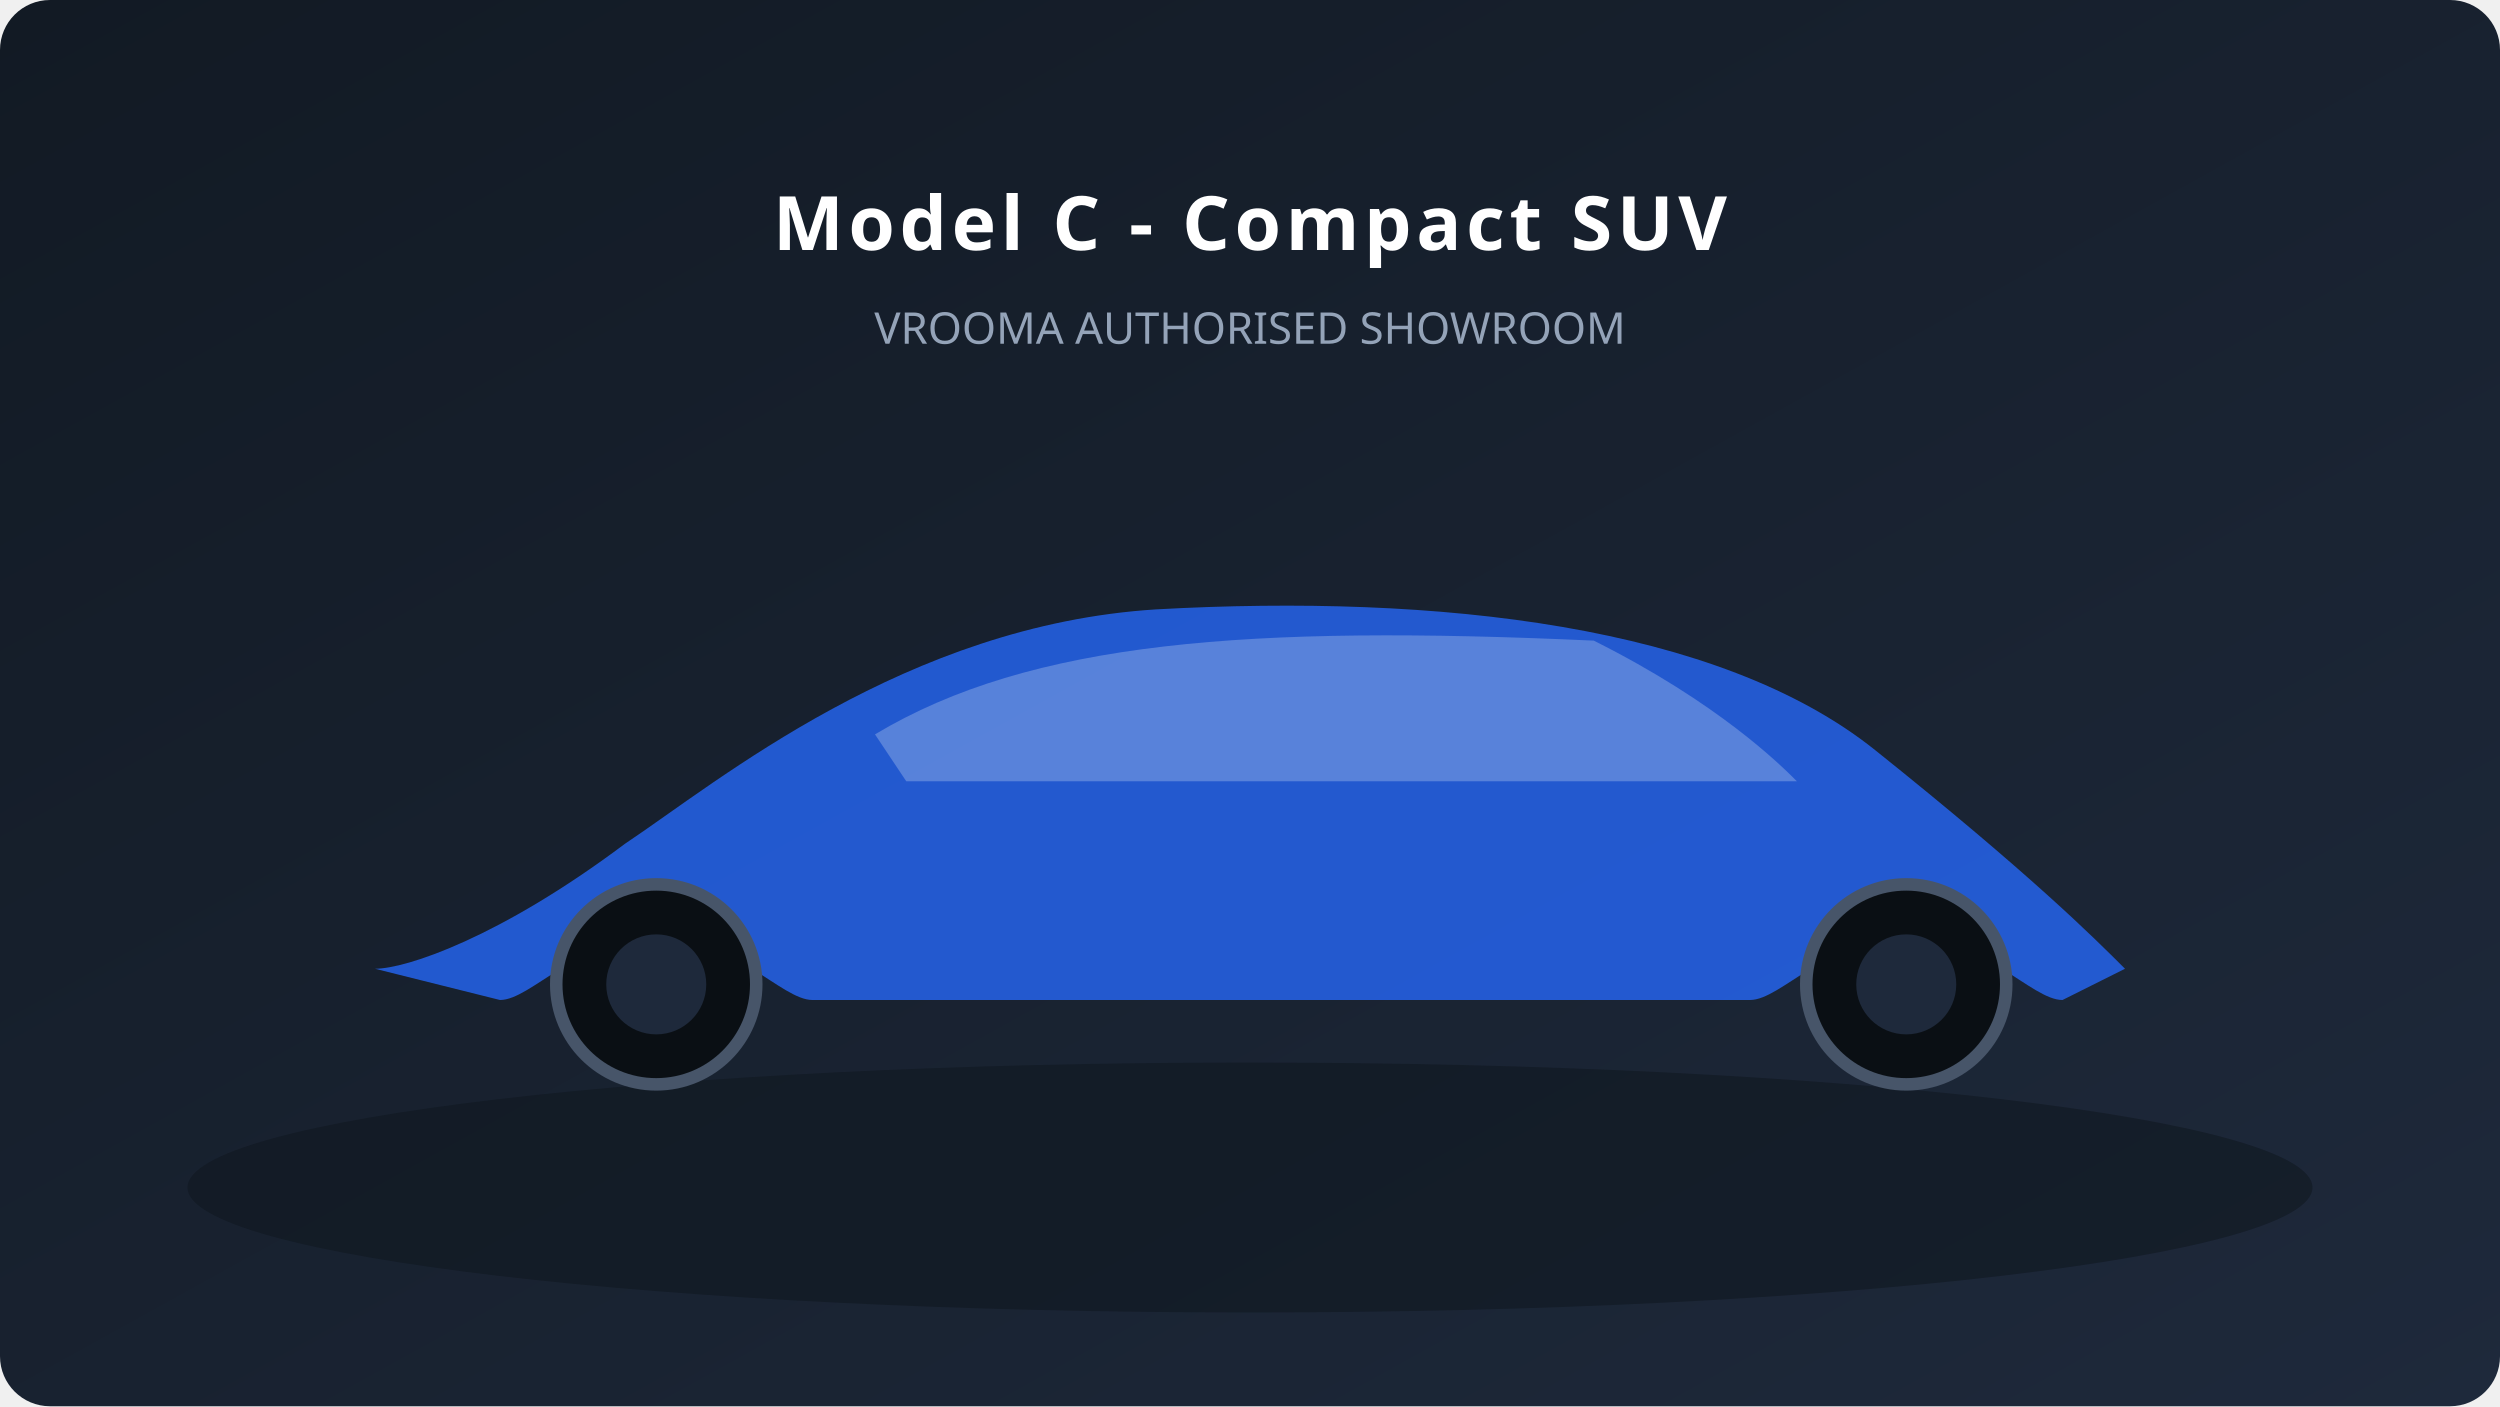
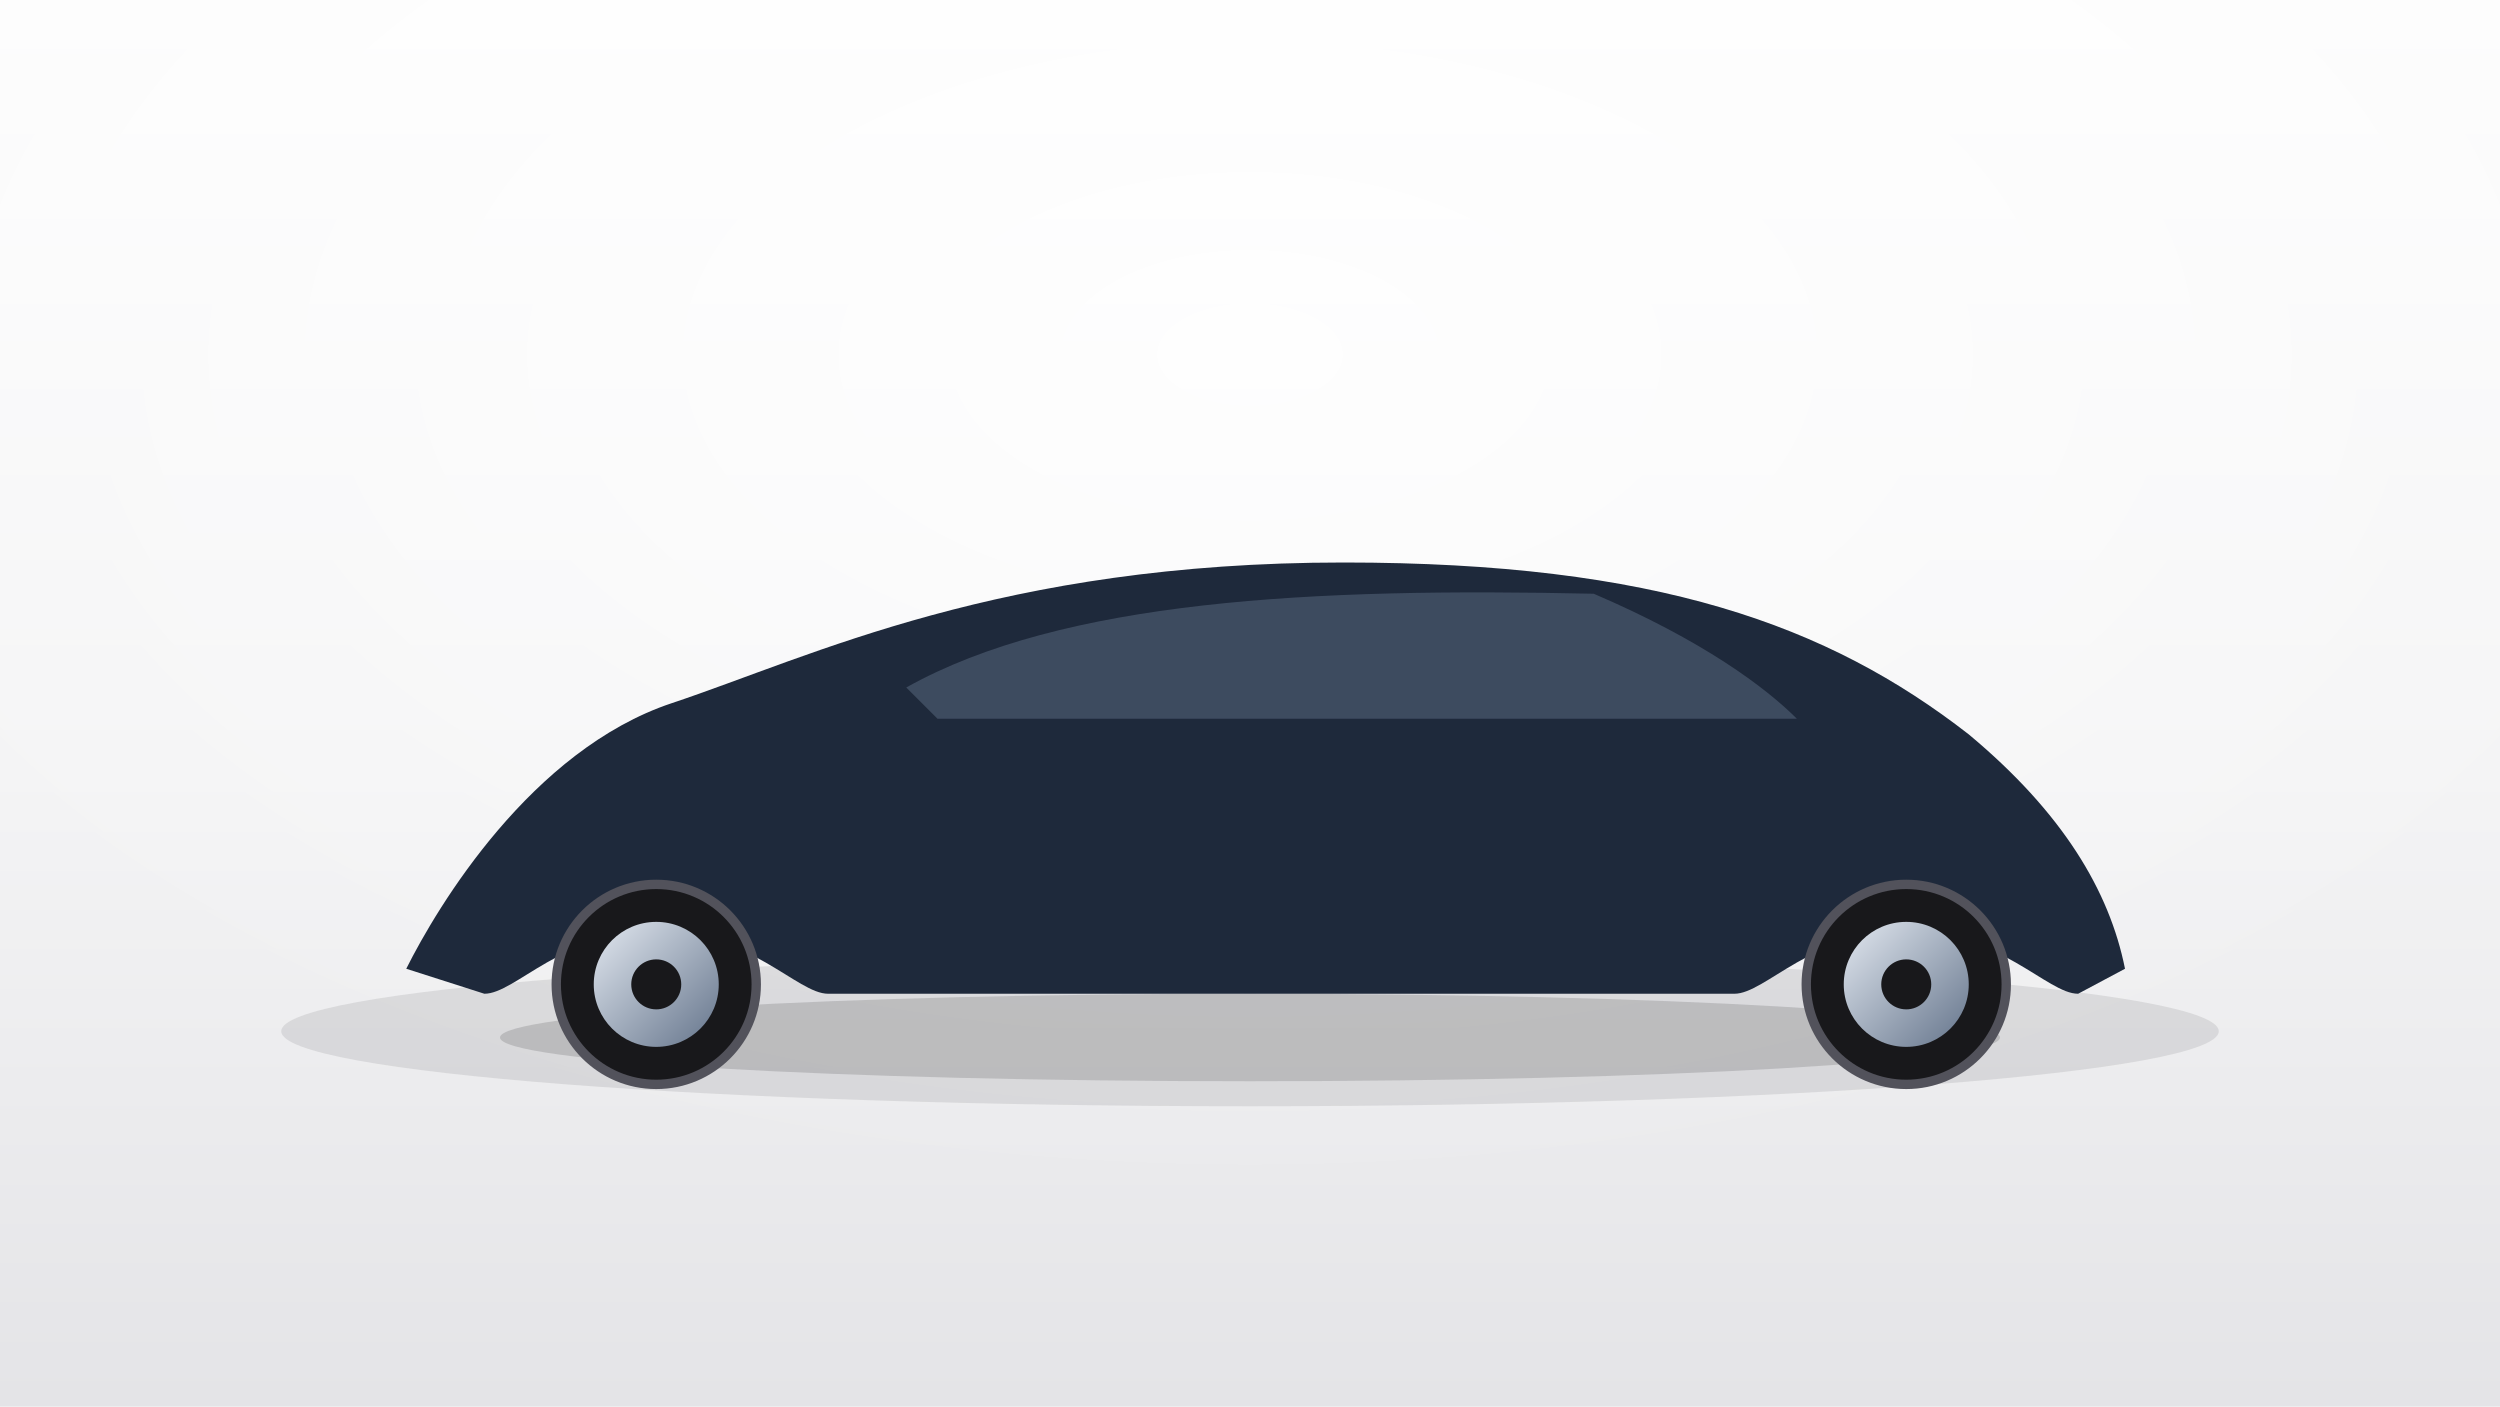
<svg xmlns="http://www.w3.org/2000/svg" viewBox="0 0 800 450" width="100%" height="100%">
  <defs>
-     <linearGradient id="g_car-2_svg" x1="0%" y1="0%" x2="100%" y2="100%">
-       <stop offset="0%" stop-color="#121A24" />
-       <stop offset="100%" stop-color="#1E293B" />
+     <linearGradient id="studio_car-2_svg" x1="0%" y1="0%" x2="0%" y2="100%">
+       <stop offset="0%" stop-color="#FDFDFD" />
+       <stop offset="55%" stop-color="#F4F4F5" />
+       <stop offset="100%" stop-color="#E4E4E7" />
    </linearGradient>
+     <linearGradient id="rim_grad" x1="0%" y1="0%" x2="100%" y2="100%">
+       <stop offset="0%" stop-color="#E2E8F0" />
+       <stop offset="100%" stop-color="#64748B" />
+     </linearGradient>
+     <radialGradient id="highlight" cx="50%" cy="25%" r="60%">
+       <stop offset="0%" stop-color="#FFFFFF" stop-opacity="0.8" />
+       <stop offset="100%" stop-color="#FFFFFF" stop-opacity="0" />
+     </radialGradient>
  </defs>
-   <rect width="800" height="450" rx="16" fill="url(#g_car-2_svg)" />
-   <ellipse cx="400" cy="380" rx="340" ry="40" fill="#0F1720" opacity="0.6" />
-   <path d="M 120 310 C 130 310 160 300 200 270 C 230 250 290 200 370 195 C 460 190 550 200 600 240 C 650 280 670 300 680 310 L 660 320 C 650 320 635 300 610 300 C 585 300 570 320 560 320 L 260 320 C 250 320 235 300 210 300 C 185 300 170 320 160 320 Z" fill="#2563EB" opacity="0.85" />
-   <path d="M 280 235 C 330 205 400 200 510 205 C 550 225 570 245 575 250 L 290 250 Z" fill="#F8FAFC" opacity="0.25" />
-   <circle cx="210" cy="315" r="32" fill="#0A0F14" stroke="#475569" stroke-width="4" />
-   <circle cx="210" cy="315" r="16" fill="#1E293B" />
-   <circle cx="610" cy="315" r="32" fill="#0A0F14" stroke="#475569" stroke-width="4" />
-   <circle cx="610" cy="315" r="16" fill="#1E293B" />
-   <text x="400" y="80" text-anchor="middle" fill="#FFFFFF" font-family="system-ui, sans-serif" font-size="24" font-weight="600" letter-spacing="1.5">Model C - Compact SUV</text>
-   <text x="400" y="110" text-anchor="middle" fill="#94A3B8" font-family="system-ui, sans-serif" font-size="14">VROOMA AUTHORISED SHOWROOM</text>
+   <rect width="800" height="450" fill="url(#studio_car-2_svg)" />
+   <rect width="800" height="450" fill="url(#highlight)" />
+   <ellipse cx="400" cy="330" rx="310" ry="24" fill="#18181B" opacity="0.10" />
+   <ellipse cx="400" cy="332" rx="240" ry="14" fill="#18181B" opacity="0.16" />
+   <path d="M 130 310 C 140 290 170 240 215 225 C 260 210 320 180 430 180 C 530 180 585 200 630 235 C 660 260 675 285 680 310 L 665 318 C 655 318 640 298 610 298 C 580 298 565 318 555 318 L 265 318 C 255 318 240 298 210 298 C 180 298 165 318 155 318 Z" fill="#1E293B" />
+   <path d="M 290 220 C 340 192 420 188 510 190 C 545 205 565 220 575 230 L 300 230 Z" fill="#64748B" opacity="0.45" />
+   <circle cx="210" cy="315" r="32" fill="#18181B" stroke="#52525B" stroke-width="3" />
+   <circle cx="210" cy="315" r="20" fill="url(#rim_grad)" />
+   <circle cx="210" cy="315" r="8" fill="#18181B" />
+   <circle cx="610" cy="315" r="32" fill="#18181B" stroke="#52525B" stroke-width="3" />
+   <circle cx="610" cy="315" r="20" fill="url(#rim_grad)" />
+   <circle cx="610" cy="315" r="8" fill="#18181B" />
</svg>
